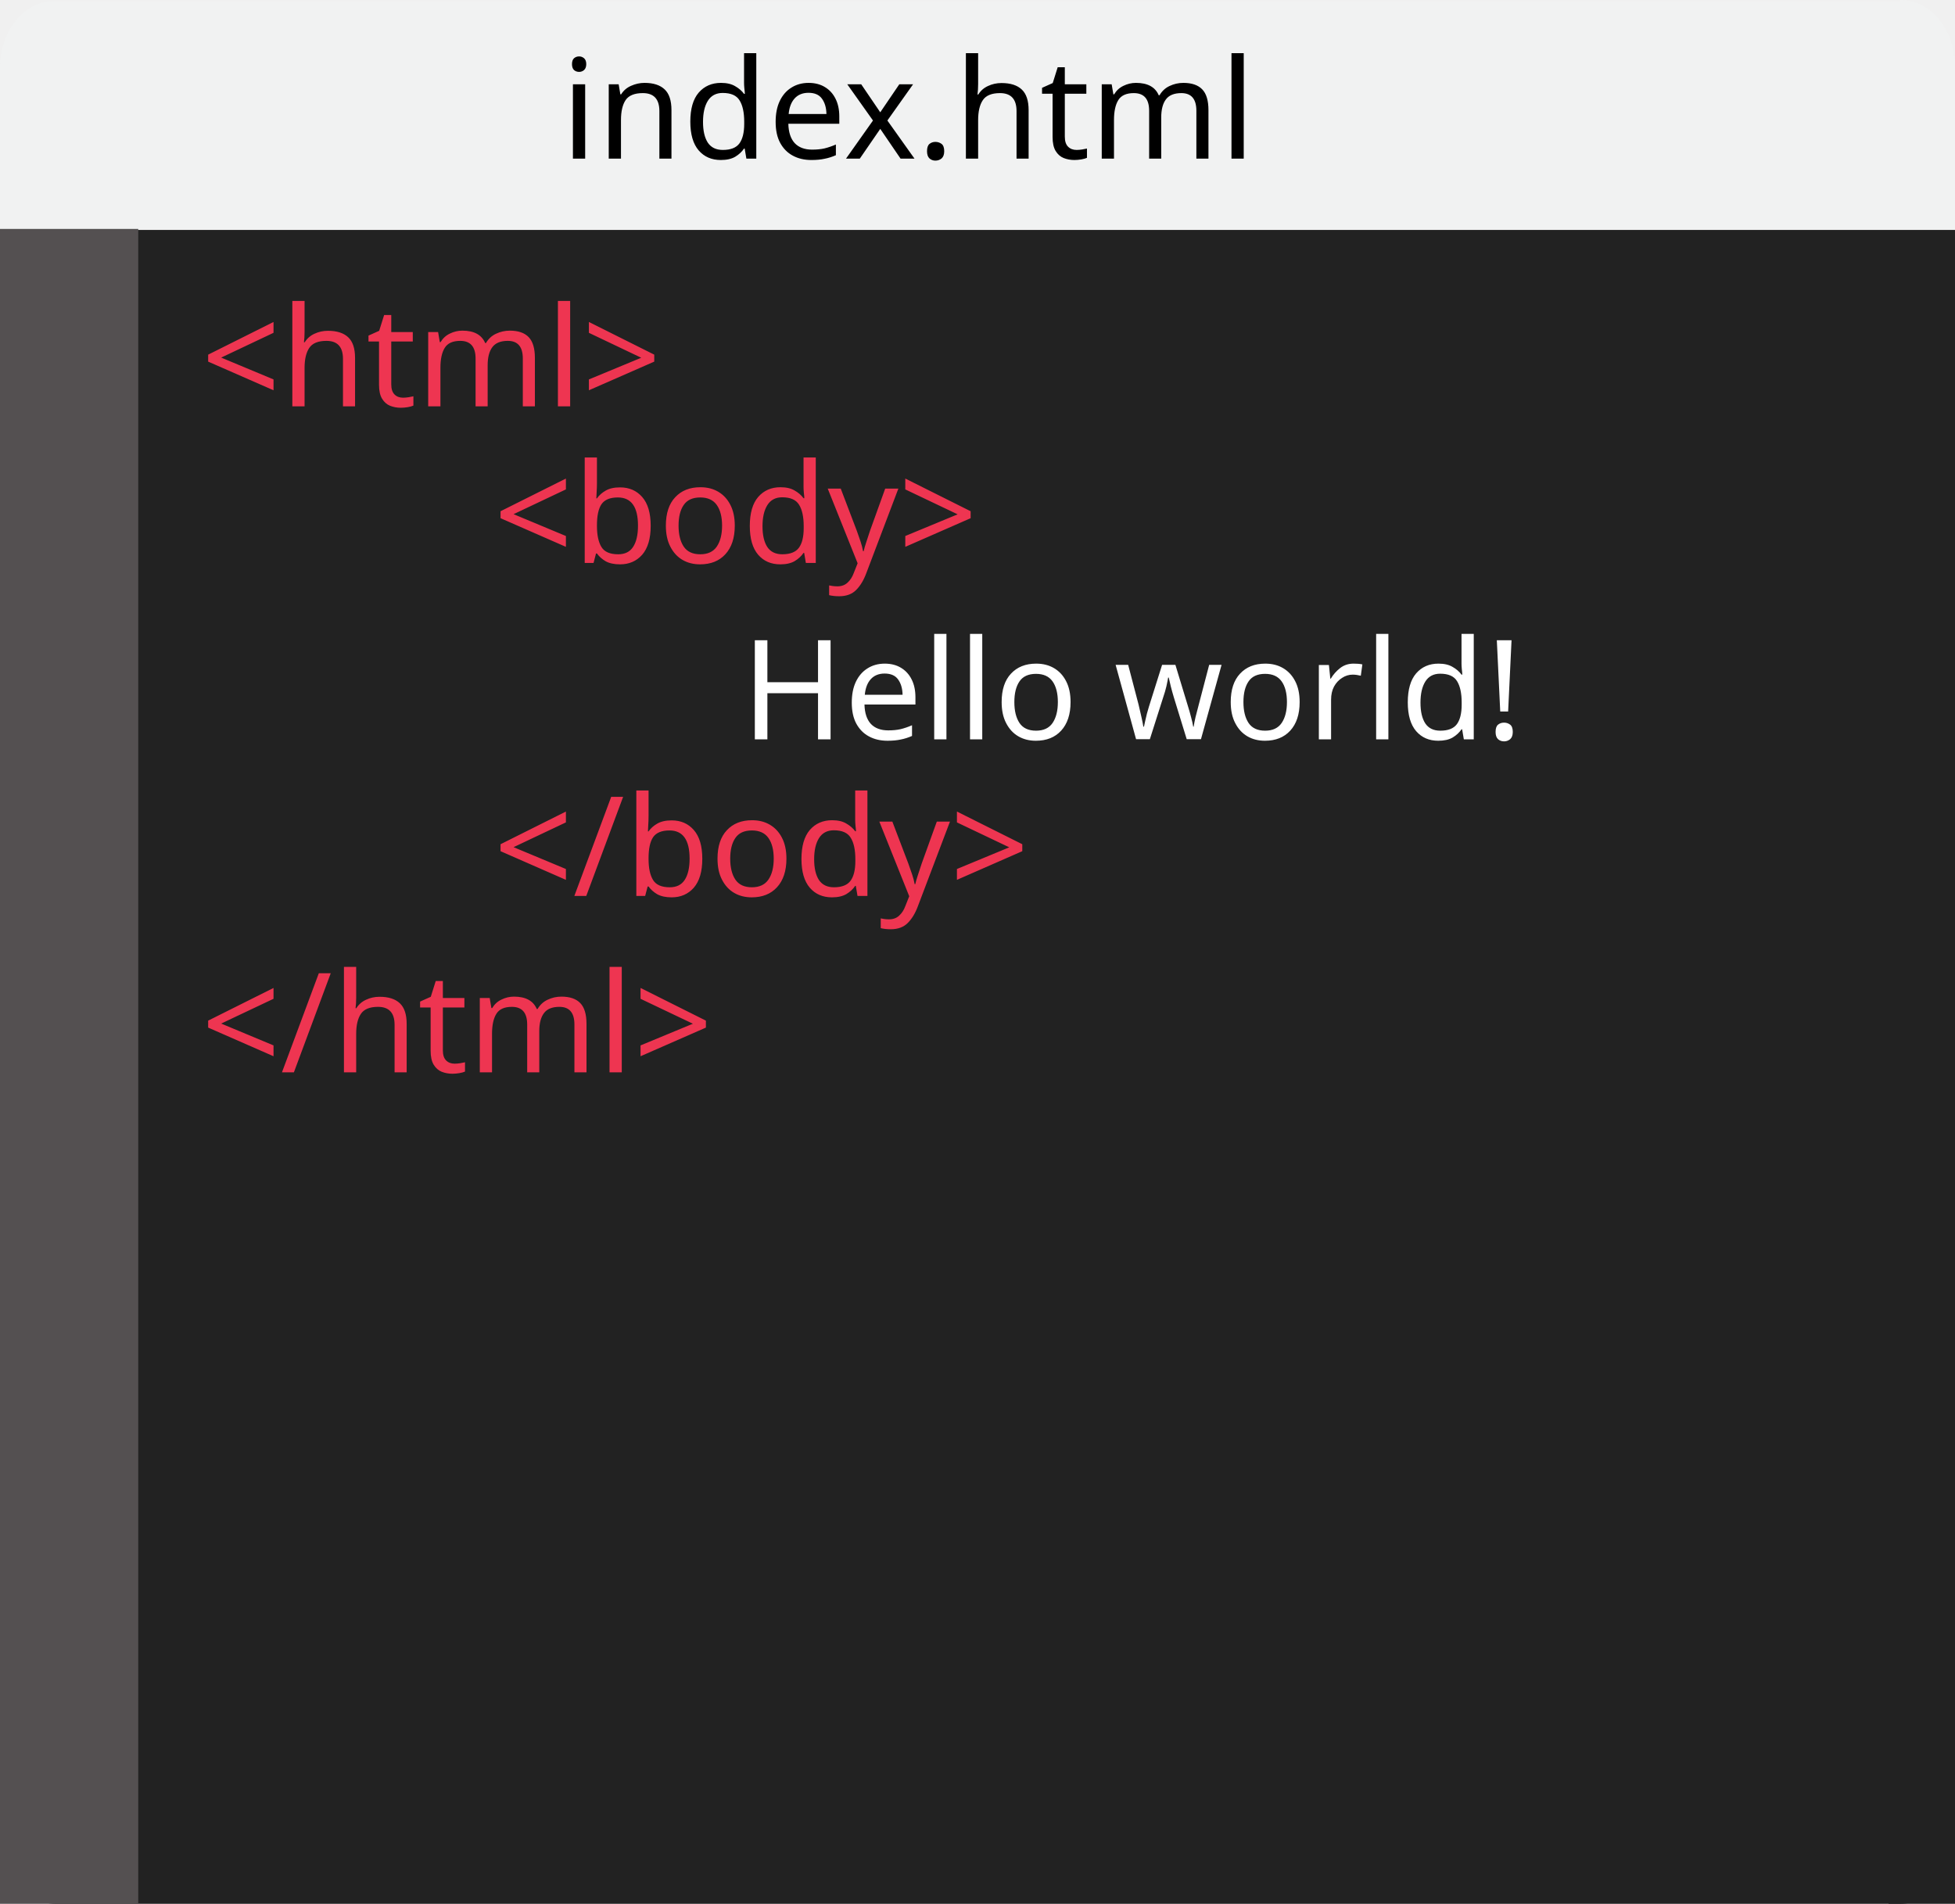
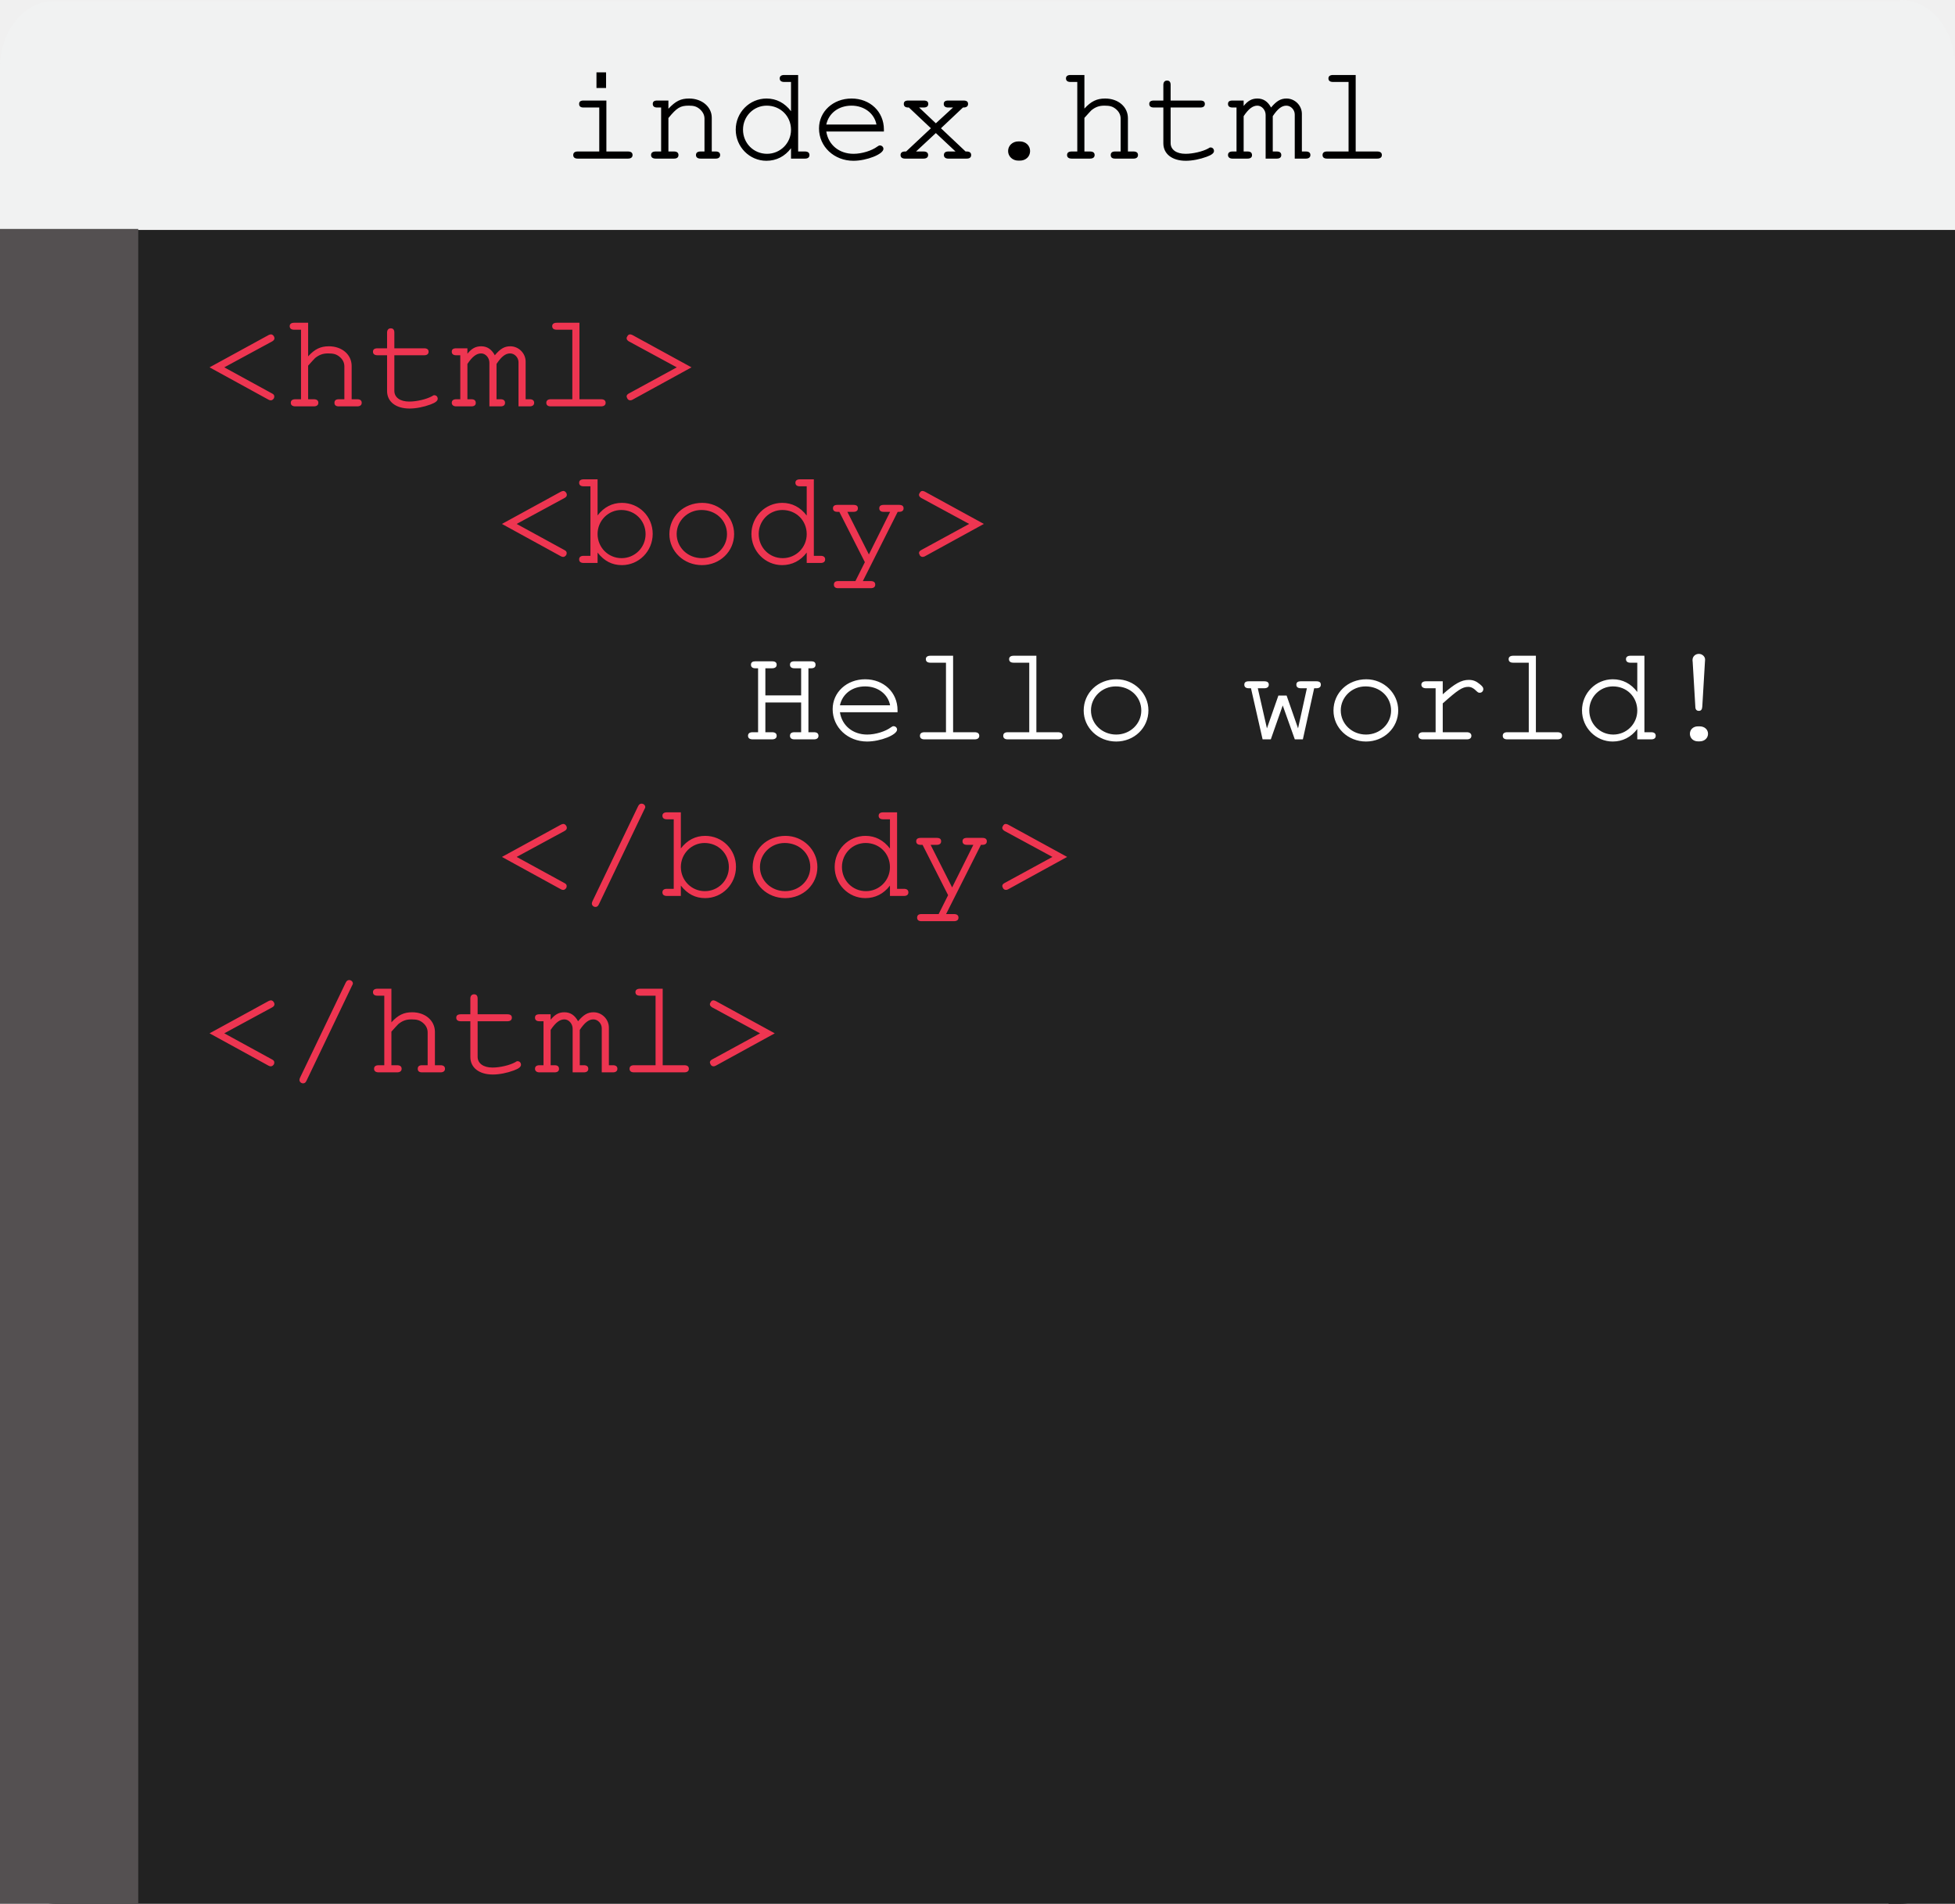
<svg xmlns="http://www.w3.org/2000/svg" version="1.1" id="Layer_1" x="0px" y="0px" width="197.25px" height="192.1px" viewBox="0.2 0.2 197.25 192.1" enable-background="new 0.2 0.2 197.25 192.1" xml:space="preserve">
  <g>
    <path fill="#F1F2F2" d="M191.943,0.2v0.1H5.707C2.666,0.3,0.2,3.3,0.2,7v16.3h196.921h0.329V6.9   C197.45,3.2,194.984,0.2,191.943,0.2z" />
    <path fill="#222222" d="M0.282,23.4v162.2c0,3.7,2.465,6.7,5.506,6.7h186.155c3.041,0,5.507-3,5.507-6.7V23.4h-0.329H0.282z" />
  </g>
  <g>
-     <text transform="matrix(1 0 0 1 56.8184 16.2043)" font-family="'Monaco'" font-size="14">index.html</text>
+     <text transform="matrix(1 0 0 1 56.8184 16.2043)" font-family="'Monaco', Courier, monospace" font-size="14">index.html</text>
  </g>
  <rect x="-0.247" y="23.3" fill="#545051" width="14.395" height="169" />
  <rect x="190.75" y="155.3" fill="#222222" width="6.7" height="37" />
  <g>
    <g>
-       <text transform="matrix(1 0 0 1 20.5 41.2043)" fill="#EE3551" font-family="'Monaco'" font-size="14">&lt;html&gt;</text>
-       <text transform="matrix(1 0 0 1 20.5 108.4045)" fill="#EE3551" font-family="'Monaco'" font-size="14">&lt;/html&gt;</text>
+       <text transform="matrix(1 0 0 1 20.5 41.2043)" fill="#EE3551" font-family="'Monaco', Courier, monospace" font-size="14">&lt;html&gt;</text>
+       <text transform="matrix(1 0 0 1 20.5 108.4045)" fill="#EE3551" font-family="'Monaco', Courier, monospace" font-size="14">&lt;/html&gt;</text>
    </g>
-     <text transform="matrix(1 0 0 1 75 74.804)" fill="#FFFFFF" font-family="'Monaco'" font-size="14">Hello world!</text>
-     <text transform="matrix(1 0 0 1 50 57.0042)" fill="#EE3551" font-family="'Monaco'" font-size="14">&lt;body&gt;</text>
-     <text transform="matrix(1 0 0 1 50 90.6047)" fill="#EE3551" font-family="'Monaco'" font-size="14">&lt;/body&gt;</text>
+     <text transform="matrix(1 0 0 1 75 74.804)" fill="#FFFFFF" font-family="'Monaco', Courier, monospace" font-size="14">Hello world!</text>
+     <text transform="matrix(1 0 0 1 50 57.0042)" fill="#EE3551" font-family="'Monaco', Courier, monospace" font-size="14">&lt;body&gt;</text>
+     <text transform="matrix(1 0 0 1 50 90.6047)" fill="#EE3551" font-family="'Monaco', Courier, monospace" font-size="14">&lt;/body&gt;</text>
  </g>
</svg>
